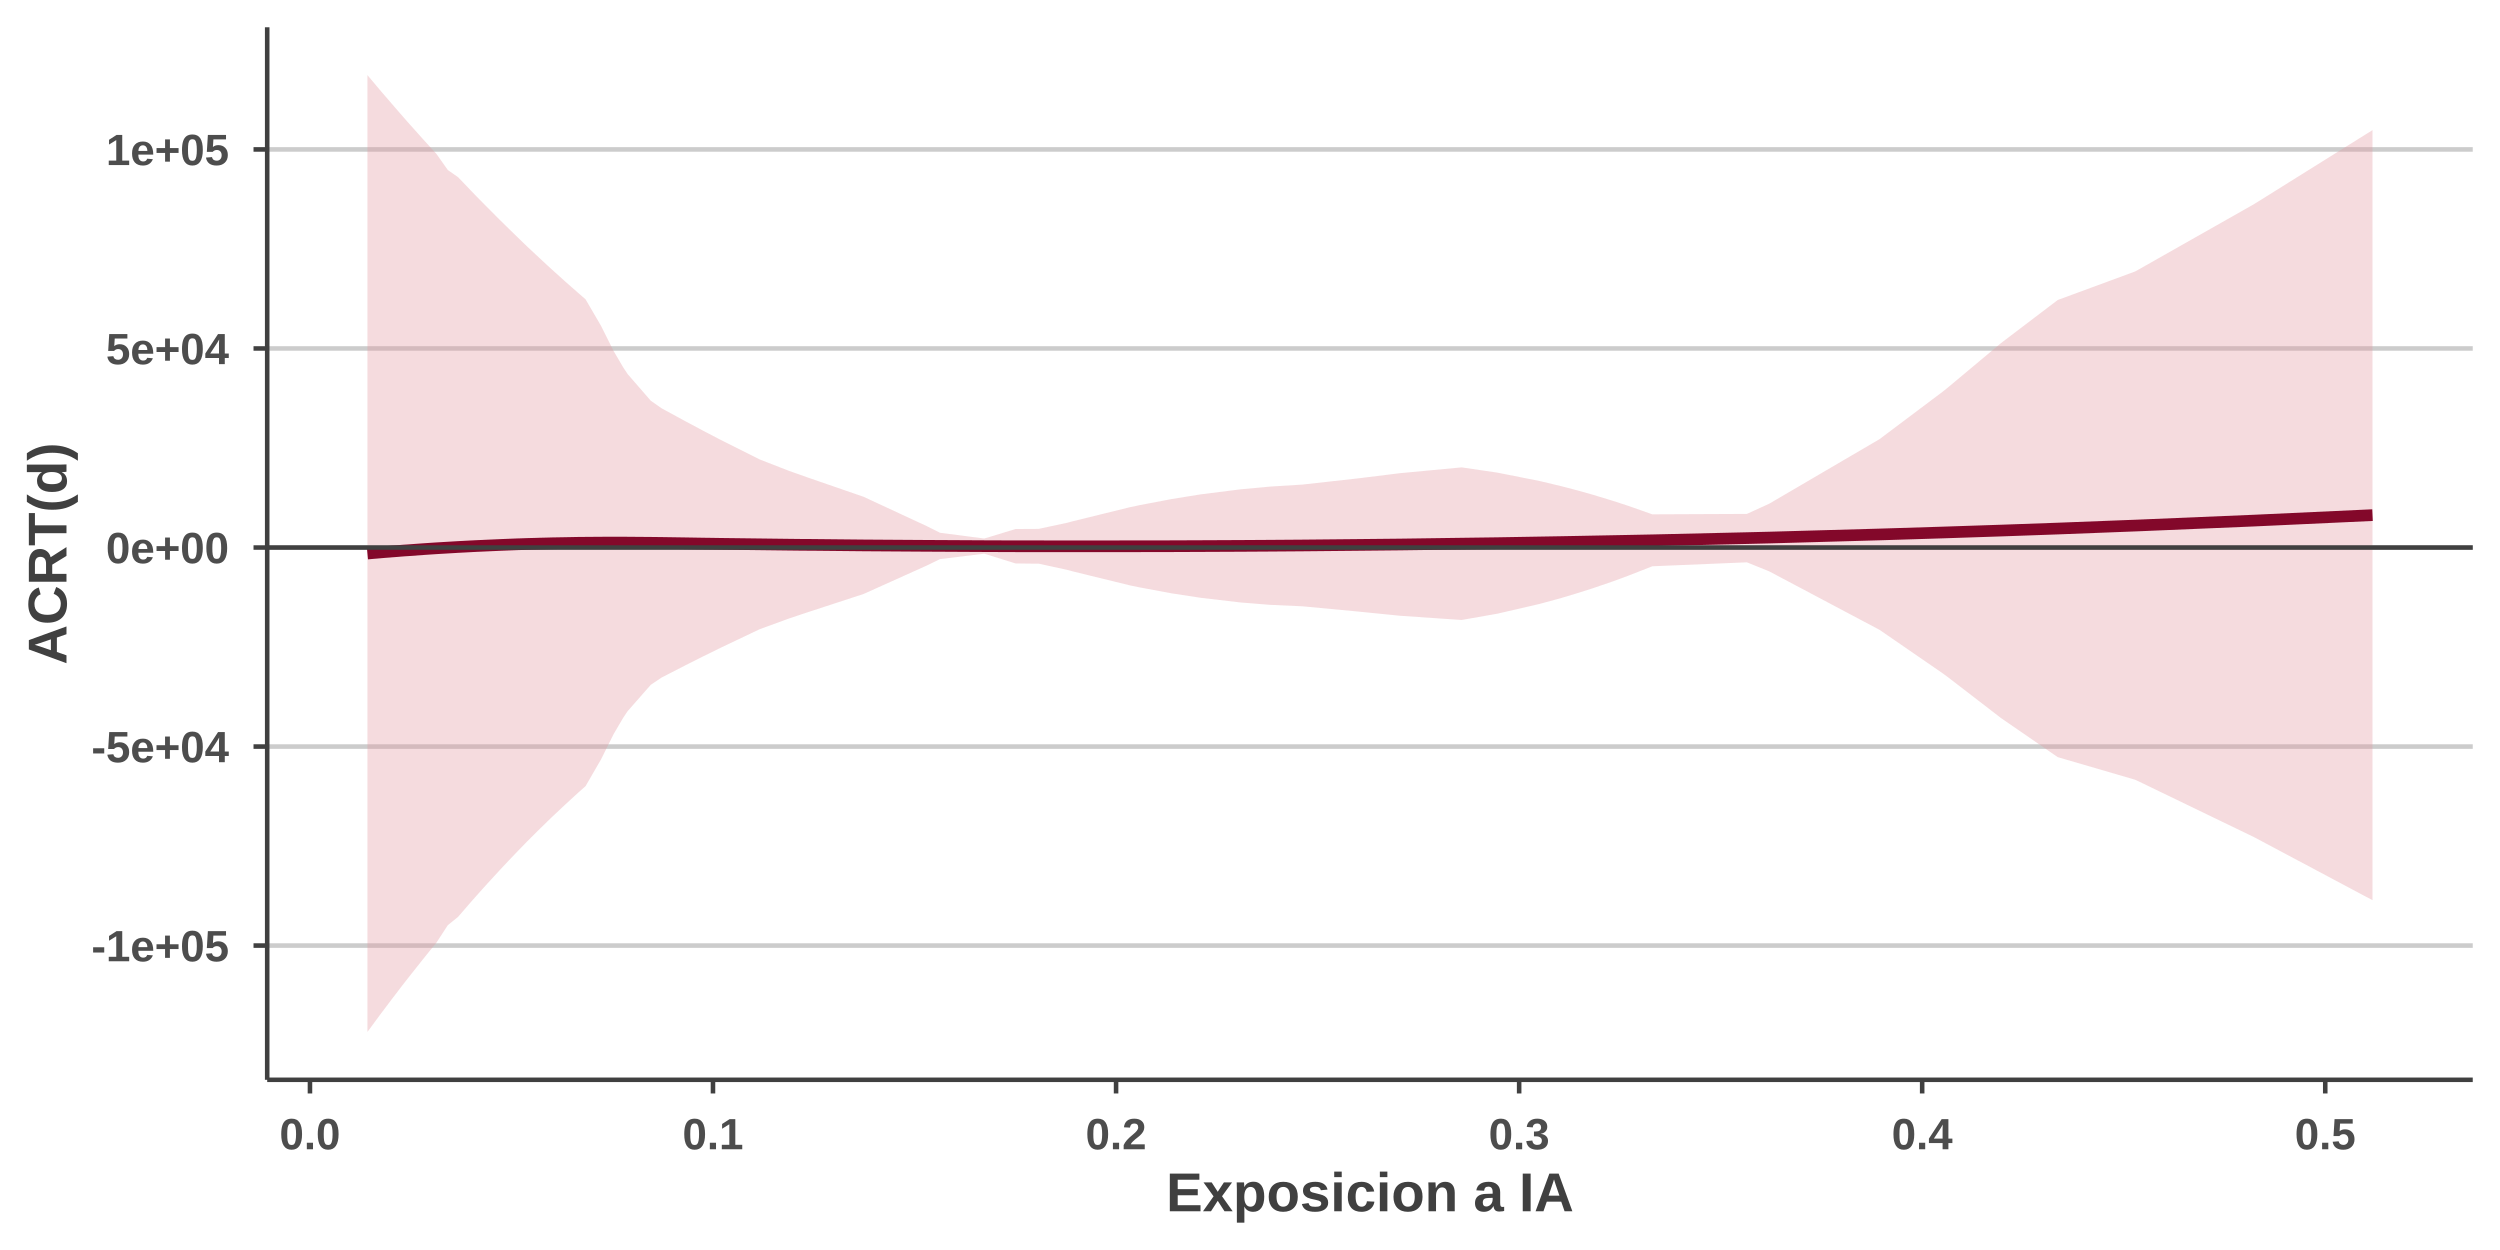
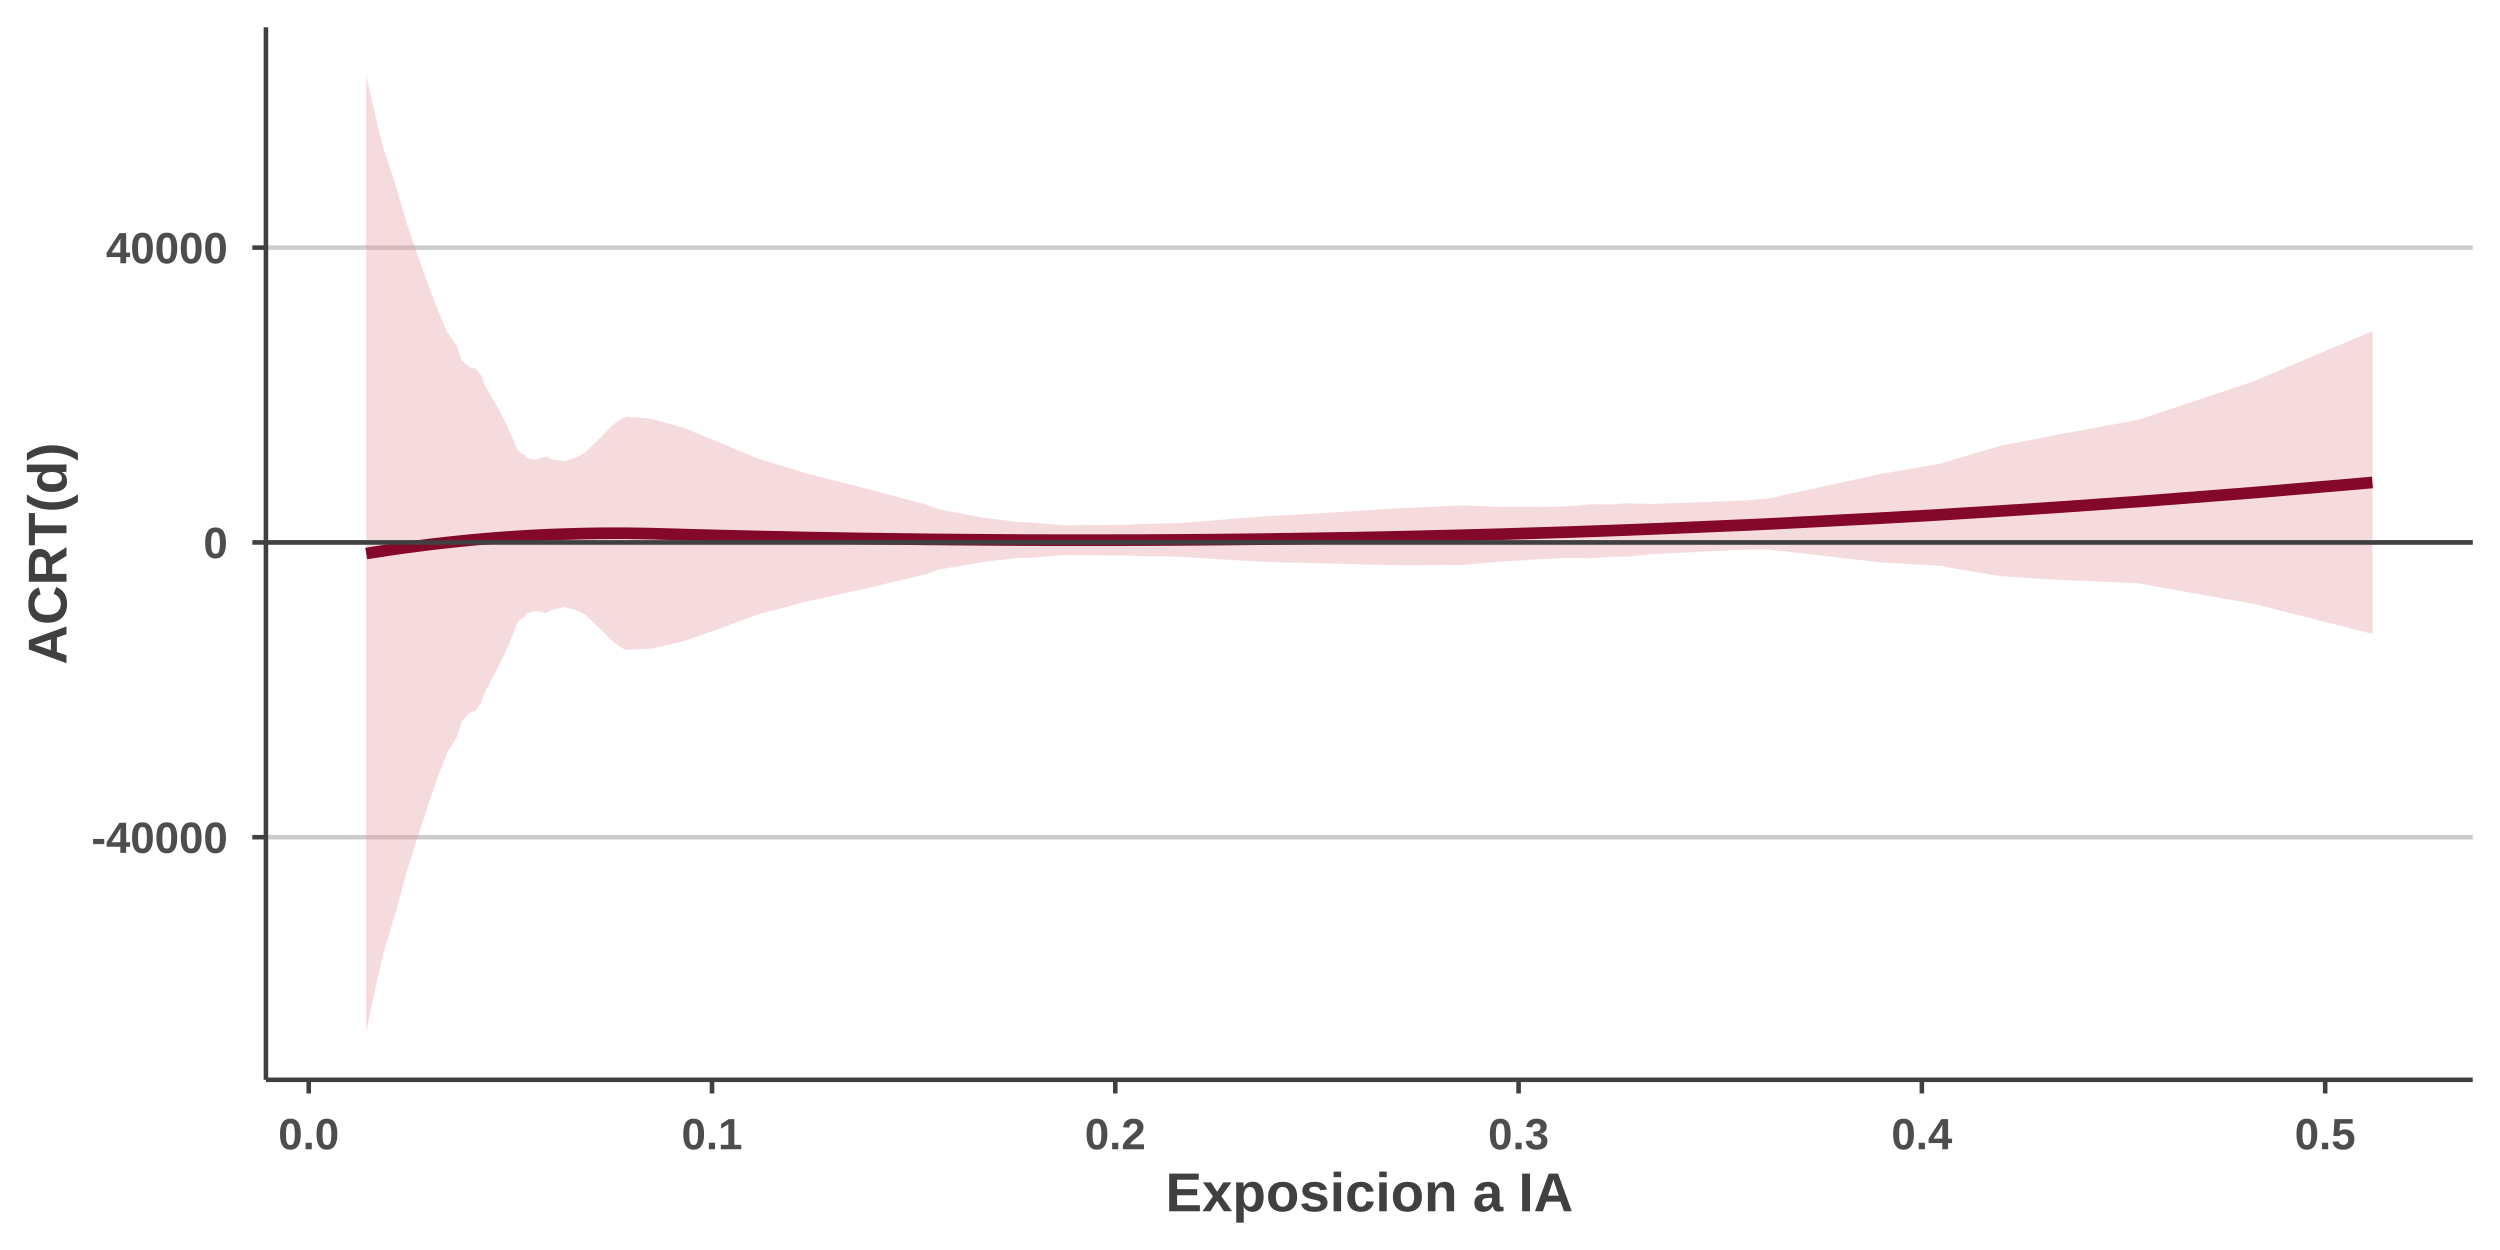
<svg xmlns="http://www.w3.org/2000/svg" width="411.02pt" height="205.51pt" viewBox="0 0 411.02 205.51">
  <g class="svglite">
    <defs>
      <style type="text/css">
    .svglite line, .svglite polyline, .svglite polygon, .svglite path, .svglite rect, .svglite circle {
      fill: none;
      stroke: #000000;
      stroke-linecap: round;
      stroke-linejoin: round;
      stroke-miterlimit: 10.00;
    }
    .svglite text {
      white-space: pre;
    }
    .svglite g.glyphgroup path {
      fill: inherit;
      stroke: none;
    }
  </style>
    </defs>
    <rect width="100%" height="100%" style="stroke: none; fill: #FFFFFF;" />
    <defs>
      <clipPath id="cpMC4wMHw0MTEuMDJ8MC4wMHwyMDUuNTE=">
        <rect x="0.00" y="0.00" width="411.02" height="205.51" />
      </clipPath>
    </defs>
    <g clip-path="url(#cpMC4wMHw0MTEuMDJ8MC4wMHwyMDUuNTE=)">
-       <rect x="0" y="0.00" width="411.02" height="205.51" style="stroke-width: 0.87; stroke: none; fill: #FFFFFF;" />
+       <rect x="0.00" y="0.00" width="411.02" height="205.51" style="stroke-width: 0.87; stroke: none; fill: #FFFFFF;" />
    </g>
    <defs>
-       <clipPath id="cpNDMuOTN8NDA2LjU0fDQuNDh8MTc3LjUz">
-         <rect x="43.93" y="4.48" width="362.62" height="173.04" />
+       <clipPath id="cpNDMuNzJ8NDA2LjU0fDQuNDh8MTc3LjUz">
+         <rect x="43.72" y="4.48" width="362.82" height="173.04" />
      </clipPath>
    </defs>
-     <g clip-path="url(#cpNDMuOTN8NDA2LjU0fDQuNDh8MTc3LjUz)">
-       <rect x="43.93" y="4.48" width="362.62" height="173.04" style="stroke-width: 0.87; stroke: none; fill: #FFFFFF;" />
-       <polyline points="43.93,155.46 406.54,155.46 " style="stroke-width: 0.75; stroke: #CCCCCC; stroke-linecap: butt;" />
-       <polyline points="43.93,122.74 406.54,122.74 " style="stroke-width: 0.75; stroke: #CCCCCC; stroke-linecap: butt;" />
-       <polyline points="43.93,90.02 406.54,90.02 " style="stroke-width: 0.75; stroke: #CCCCCC; stroke-linecap: butt;" />
-       <polyline points="43.93,57.29 406.54,57.29 " style="stroke-width: 0.75; stroke: #CCCCCC; stroke-linecap: butt;" />
-       <polyline points="43.93,24.57 406.54,24.57 " style="stroke-width: 0.75; stroke: #CCCCCC; stroke-linecap: butt;" />
-       <polygon points="60.41,12.35 61.27,13.37 61.89,14.11 62.46,14.79 63.26,15.72 64.09,16.68 64.41,17.06 64.82,17.53 65.35,18.14 65.80,18.66 66.42,19.37 67.06,20.10 69.51,22.84 70.70,24.15 71.76,25.31 73.63,27.96 75.30,29.12 76.09,29.94 77.37,31.28 78.35,32.30 79.28,33.24 79.90,33.87 82.16,36.14 83.65,37.60 85.19,39.10 85.55,39.45 86.39,40.26 86.67,40.53 88.22,41.98 88.79,42.51 90.04,43.67 90.74,44.31 93.00,46.35 95.06,48.16 96.27,49.21 98.83,53.60 100.89,57.72 102.45,60.38 103.18,61.49 106.99,65.88 108.76,67.12 112.69,69.26 115.63,70.83 116.51,71.29 118.39,72.27 124.91,75.54 129.68,77.40 131.47,78.03 132.70,78.47 133.25,78.66 141.99,81.68 152.41,86.52 154.54,87.59 161.82,88.54 166.98,86.97 167.45,86.97 167.45,86.97 169.84,86.96 170.77,86.95 175.53,85.93 176.33,85.71 185.81,83.38 187.42,83.04 192.62,82.05 197.38,81.28 203.95,80.45 208.79,80.00 214.12,79.67 223.35,78.64 230.22,77.79 240.30,76.84 246.21,77.71 253.16,79.09 256.68,79.93 259.36,80.63 261.91,81.35 265.01,82.29 267.65,83.15 271.66,84.56 287.20,84.49 290.88,82.81 309.01,72.20 319.35,64.43 320.25,63.71 328.99,56.40 338.31,49.32 351.01,44.64 351.52,44.36 370.60,33.55 390.06,21.39 390.06,148.00 370.60,137.64 351.52,128.42 351.01,128.19 338.31,124.48 328.99,118.06 320.25,111.33 319.35,110.67 309.01,103.55 290.88,93.94 287.20,92.45 271.66,93.10 267.65,94.67 265.01,95.64 261.91,96.70 259.36,97.51 256.68,98.32 253.16,99.28 246.21,100.89 240.30,101.93 230.22,101.24 223.35,100.55 214.12,99.68 208.79,99.44 203.95,99.05 197.38,98.28 192.62,97.55 187.42,96.58 185.81,96.25 176.33,93.93 175.53,93.71 170.77,92.67 169.84,92.67 167.45,92.64 167.45,92.64 166.98,92.64 161.82,91.03 154.54,91.92 152.41,92.96 141.99,97.65 133.25,100.51 132.70,100.69 131.47,101.10 129.68,101.70 124.91,103.44 118.39,106.54 116.51,107.47 115.63,107.90 112.69,109.38 108.76,111.40 106.99,112.59 103.18,116.93 102.45,118.02 100.89,120.68 98.83,124.82 96.27,129.25 95.06,130.32 93.00,132.21 90.74,134.33 90.04,135.01 88.79,136.23 88.22,136.79 86.67,138.34 86.39,138.63 85.55,139.49 85.19,139.86 83.65,141.47 82.16,143.06 79.90,145.52 79.28,146.21 78.35,147.25 77.37,148.36 76.09,149.84 75.30,150.75 73.63,152.10 71.76,154.97 70.70,156.27 69.51,157.75 67.06,160.84 66.42,161.66 65.80,162.46 65.35,163.06 64.82,163.75 64.41,164.28 64.09,164.71 63.26,165.81 62.46,166.87 61.89,167.64 61.27,168.49 60.41,169.66 " style="stroke-width: 0.00; stroke: none; stroke-linecap: butt; fill: #E397A0; fill-opacity: 0.35;" />
-       <polyline points="60.41,12.35 61.27,13.37 61.89,14.11 62.46,14.79 63.26,15.72 64.09,16.68 64.41,17.06 64.82,17.53 65.35,18.14 65.80,18.66 66.42,19.37 67.06,20.10 69.51,22.84 70.70,24.15 71.76,25.31 73.63,27.96 75.30,29.12 76.09,29.94 77.37,31.28 78.35,32.30 79.28,33.24 79.90,33.87 82.16,36.14 83.65,37.60 85.19,39.10 85.55,39.45 86.39,40.26 86.67,40.53 88.22,41.98 88.79,42.51 90.04,43.67 90.74,44.31 93.00,46.35 95.06,48.16 96.27,49.21 98.83,53.60 100.89,57.72 102.45,60.38 103.18,61.49 106.99,65.88 108.76,67.12 112.69,69.26 115.63,70.83 116.51,71.29 118.39,72.27 124.91,75.54 129.68,77.40 131.47,78.03 132.70,78.47 133.25,78.66 141.99,81.68 152.41,86.52 154.54,87.59 161.82,88.54 166.98,86.97 167.45,86.97 167.45,86.97 169.84,86.96 170.77,86.95 175.53,85.93 176.33,85.71 185.81,83.38 187.42,83.04 192.62,82.05 197.38,81.28 203.95,80.45 208.79,80.00 214.12,79.67 223.35,78.64 230.22,77.79 240.30,76.84 246.21,77.71 253.16,79.09 256.68,79.93 259.36,80.63 261.91,81.35 265.01,82.29 267.65,83.15 271.66,84.56 287.20,84.49 290.88,82.81 309.01,72.20 319.35,64.43 320.25,63.71 328.99,56.40 338.31,49.32 351.01,44.64 351.52,44.36 370.60,33.55 390.06,21.39 " style="stroke-width: 0.00; stroke: none; stroke-linecap: butt;" />
-       <polyline points="390.06,148.00 370.60,137.64 351.52,128.42 351.01,128.19 338.31,124.48 328.99,118.06 320.25,111.33 319.35,110.67 309.01,103.55 290.88,93.94 287.20,92.45 271.66,93.10 267.65,94.67 265.01,95.64 261.91,96.70 259.36,97.51 256.68,98.32 253.16,99.28 246.21,100.89 240.30,101.93 230.22,101.24 223.35,100.55 214.12,99.68 208.79,99.44 203.95,99.05 197.38,98.28 192.62,97.55 187.42,96.58 185.81,96.25 176.33,93.93 175.53,93.71 170.77,92.67 169.84,92.67 167.45,92.64 167.45,92.64 166.98,92.64 161.82,91.03 154.54,91.92 152.41,92.96 141.99,97.65 133.25,100.51 132.70,100.69 131.47,101.10 129.68,101.70 124.91,103.44 118.39,106.54 116.51,107.47 115.63,107.90 112.69,109.38 108.76,111.40 106.99,112.59 103.18,116.93 102.45,118.02 100.89,120.68 98.83,124.82 96.27,129.25 95.06,130.32 93.00,132.21 90.74,134.33 90.04,135.01 88.79,136.23 88.22,136.79 86.67,138.34 86.39,138.63 85.55,139.49 85.19,139.86 83.65,141.47 82.16,143.06 79.90,145.52 79.28,146.21 78.35,147.25 77.37,148.36 76.09,149.84 75.30,150.75 73.63,152.10 71.76,154.97 70.70,156.27 69.51,157.75 67.06,160.84 66.42,161.66 65.80,162.46 65.35,163.06 64.82,163.75 64.41,164.28 64.09,164.71 63.26,165.81 62.46,166.87 61.89,167.64 61.27,168.49 60.41,169.66 " style="stroke-width: 0.00; stroke: none; stroke-linecap: butt;" />
-       <polyline points="60.41,91.01 61.27,90.93 61.89,90.88 62.46,90.83 63.26,90.76 64.09,90.70 64.41,90.67 64.82,90.64 65.35,90.60 65.80,90.56 66.42,90.51 67.06,90.47 69.51,90.29 70.70,90.21 71.76,90.14 73.63,90.03 75.30,89.93 76.09,89.89 77.37,89.82 78.35,89.77 79.28,89.73 79.90,89.70 82.16,89.60 83.65,89.54 85.19,89.48 85.55,89.47 86.39,89.44 86.67,89.43 88.22,89.39 88.79,89.37 90.04,89.34 90.74,89.32 93.00,89.28 95.06,89.24 96.27,89.23 98.83,89.21 100.89,89.20 102.45,89.20 103.18,89.21 106.99,89.24 108.76,89.26 112.69,89.32 115.63,89.37 116.51,89.38 118.39,89.41 124.91,89.49 129.68,89.55 131.47,89.57 132.70,89.58 133.25,89.58 141.99,89.67 152.41,89.74 154.54,89.75 161.82,89.79 166.98,89.81 167.45,89.81 167.45,89.81 169.84,89.81 170.77,89.81 175.53,89.82 176.33,89.82 185.81,89.81 187.42,89.81 192.62,89.80 197.38,89.78 203.95,89.75 208.79,89.72 214.12,89.68 223.35,89.59 230.22,89.52 240.30,89.38 246.21,89.30 253.16,89.18 256.68,89.12 259.36,89.07 261.91,89.02 265.01,88.96 267.65,88.91 271.66,88.83 287.20,88.47 290.88,88.38 309.01,87.87 319.35,87.55 320.25,87.52 328.99,87.23 338.31,86.90 351.01,86.41 351.52,86.39 370.60,85.59 390.06,84.69 " style="stroke-width: 1.92; stroke: #83082A; stroke-linecap: butt;" />
-       <line x1="43.93" y1="90.02" x2="406.54" y2="90.02" style="stroke-width: 0.75; stroke: #404040; stroke-linecap: butt;" />
+     <g clip-path="url(#cpNDMuNzJ8NDA2LjU0fDQuNDh8MTc3LjUz)">
+       <rect x="43.72" y="4.48" width="362.82" height="173.04" style="stroke-width: 0.87; stroke: none; fill: #FFFFFF;" />
+       <polyline points="43.72,137.64 406.54,137.64 " style="stroke-width: 0.75; stroke: #CCCCCC; stroke-linecap: butt;" />
+       <polyline points="43.72,89.18 406.54,89.18 " style="stroke-width: 0.75; stroke: #CCCCCC; stroke-linecap: butt;" />
+       <polyline points="43.72,40.71 406.54,40.71 " style="stroke-width: 0.75; stroke: #CCCCCC; stroke-linecap: butt;" />
+       <polygon points="60.21,12.35 61.07,16.19 61.70,18.95 62.27,21.44 63.07,24.46 63.89,27.02 64.22,28.00 64.63,29.24 65.16,30.82 65.61,32.40 66.23,34.54 66.87,36.73 69.32,43.81 70.51,47.10 71.57,49.93 73.44,54.48 75.12,56.88 75.90,59.24 77.18,60.39 78.17,60.59 79.10,61.75 79.72,63.37 81.98,67.30 83.46,70.15 85.01,73.84 85.37,74.33 86.22,74.80 86.50,75.31 88.04,75.60 88.61,75.41 89.87,75.02 90.56,75.48 92.82,75.82 94.88,75.10 96.09,74.51 98.66,71.97 100.72,69.88 102.28,68.77 103.01,68.50 106.82,68.80 108.60,69.27 112.52,70.39 115.47,71.61 116.35,71.95 118.23,72.72 124.75,75.46 129.53,76.88 131.32,77.46 132.55,77.82 133.10,77.97 141.84,80.19 152.27,82.95 154.40,83.75 161.68,85.11 166.85,85.76 167.32,85.82 167.32,85.82 169.71,85.91 170.63,86.00 175.40,86.42 176.20,86.35 185.69,86.27 187.30,86.13 192.50,86.07 197.26,85.74 203.84,85.19 208.68,84.83 214.02,84.56 223.25,83.99 230.12,83.56 240.21,83.10 246.12,83.31 253.08,83.33 256.59,83.28 259.28,83.11 261.83,82.89 264.93,82.93 267.57,82.74 271.58,82.85 287.13,82.27 290.81,81.94 308.96,77.96 319.30,76.17 320.20,75.83 328.94,73.28 338.27,71.47 350.98,69.13 351.49,69.04 370.58,62.67 390.05,54.43 390.05,104.22 370.58,99.30 351.49,95.90 350.98,95.87 338.27,95.32 328.94,94.74 320.20,93.28 319.30,93.05 308.96,92.44 290.81,90.34 287.13,90.34 271.58,91.10 267.57,91.52 264.93,91.53 261.83,91.79 259.28,91.75 256.59,91.76 253.08,91.94 246.12,92.38 240.21,92.90 230.12,92.93 223.25,92.78 214.02,92.53 208.68,92.41 203.84,92.16 197.26,91.73 192.50,91.47 187.30,91.46 185.69,91.33 176.20,91.27 175.40,91.20 170.63,91.60 169.71,91.68 167.32,91.75 167.32,91.75 166.85,91.80 161.68,92.39 154.40,93.63 152.27,94.39 141.84,96.87 133.10,98.78 132.55,98.91 131.32,99.22 129.53,99.73 124.75,100.94 118.23,103.36 116.35,104.03 115.47,104.33 112.52,105.39 108.60,106.28 106.82,106.66 103.01,106.85 102.28,106.57 100.72,105.45 98.66,103.39 96.09,100.93 94.88,100.39 92.82,99.80 90.56,100.30 89.87,100.82 88.61,100.55 88.04,100.42 86.50,100.88 86.22,101.42 85.37,101.99 85.01,102.53 83.46,106.43 81.98,109.50 79.72,113.79 79.10,115.52 78.17,116.85 77.18,117.23 75.90,118.63 75.12,121.15 73.44,123.91 71.57,128.89 70.51,131.97 69.32,135.56 66.87,143.28 66.23,145.66 65.61,147.97 65.16,149.68 64.63,151.41 64.22,152.76 63.89,153.84 63.07,156.65 62.27,159.92 61.70,162.59 61.07,165.54 60.21,169.66 " style="stroke-width: 0.00; stroke: none; stroke-linecap: butt; fill: #E397A0; fill-opacity: 0.35;" />
+       <polyline points="60.21,12.35 61.07,16.19 61.70,18.95 62.27,21.44 63.07,24.46 63.89,27.02 64.22,28.00 64.63,29.24 65.16,30.82 65.61,32.40 66.23,34.54 66.87,36.73 69.32,43.81 70.51,47.10 71.57,49.93 73.44,54.48 75.12,56.88 75.90,59.24 77.18,60.39 78.17,60.59 79.10,61.75 79.72,63.37 81.98,67.30 83.46,70.15 85.01,73.84 85.37,74.33 86.22,74.80 86.50,75.31 88.04,75.60 88.61,75.41 89.87,75.02 90.56,75.48 92.82,75.82 94.88,75.10 96.09,74.51 98.66,71.97 100.72,69.88 102.28,68.77 103.01,68.50 106.82,68.80 108.60,69.27 112.52,70.39 115.47,71.61 116.35,71.95 118.23,72.72 124.75,75.46 129.53,76.88 131.32,77.46 132.55,77.82 133.10,77.97 141.84,80.19 152.27,82.95 154.40,83.75 161.68,85.11 166.85,85.76 167.32,85.82 167.32,85.82 169.71,85.91 170.63,86.00 175.40,86.42 176.20,86.35 185.69,86.27 187.30,86.13 192.50,86.07 197.26,85.74 203.84,85.19 208.68,84.83 214.02,84.56 223.25,83.99 230.12,83.56 240.21,83.10 246.12,83.31 253.08,83.33 256.59,83.28 259.28,83.11 261.83,82.89 264.93,82.93 267.57,82.74 271.58,82.85 287.13,82.27 290.81,81.94 308.96,77.96 319.30,76.17 320.20,75.83 328.94,73.28 338.27,71.47 350.98,69.13 351.49,69.04 370.58,62.67 390.05,54.43 " style="stroke-width: 0.00; stroke: none; stroke-linecap: butt;" />
+       <polyline points="390.05,104.22 370.58,99.30 351.49,95.90 350.98,95.87 338.27,95.32 328.94,94.74 320.20,93.28 319.30,93.05 308.96,92.44 290.81,90.34 287.13,90.34 271.58,91.10 267.57,91.52 264.93,91.53 261.83,91.79 259.28,91.75 256.59,91.76 253.08,91.94 246.12,92.38 240.21,92.90 230.12,92.93 223.25,92.78 214.02,92.53 208.68,92.41 203.84,92.16 197.26,91.73 192.50,91.47 187.30,91.46 185.69,91.33 176.20,91.27 175.40,91.20 170.63,91.60 169.71,91.68 167.32,91.75 167.32,91.75 166.85,91.80 161.68,92.39 154.40,93.63 152.27,94.39 141.84,96.87 133.10,98.78 132.55,98.91 131.32,99.22 129.53,99.73 124.75,100.94 118.23,103.36 116.35,104.03 115.47,104.33 112.52,105.39 108.60,106.28 106.82,106.66 103.01,106.85 102.28,106.57 100.72,105.45 98.66,103.39 96.09,100.93 94.88,100.39 92.82,99.80 90.56,100.30 89.87,100.82 88.61,100.55 88.04,100.42 86.50,100.88 86.22,101.42 85.37,101.99 85.01,102.53 83.46,106.43 81.98,109.50 79.72,113.79 79.10,115.52 78.17,116.85 77.18,117.23 75.90,118.63 75.12,121.15 73.44,123.91 71.57,128.89 70.51,131.97 69.32,135.56 66.87,143.28 66.23,145.66 65.61,147.97 65.16,149.68 64.63,151.41 64.22,152.76 63.89,153.84 63.07,156.65 62.27,159.92 61.70,162.59 61.07,165.54 60.21,169.66 " style="stroke-width: 0.00; stroke: none; stroke-linecap: butt;" />
+       <polyline points="60.21,91.01 61.07,90.87 61.70,90.77 62.27,90.68 63.07,90.56 63.89,90.43 64.22,90.38 64.63,90.32 65.16,90.25 65.61,90.18 66.23,90.10 66.87,90.01 69.32,89.69 70.51,89.54 71.57,89.41 73.44,89.20 75.12,89.02 75.90,88.94 77.18,88.81 78.17,88.72 79.10,88.64 79.72,88.58 81.98,88.40 83.46,88.29 85.01,88.19 85.37,88.16 86.22,88.11 86.50,88.09 88.04,88.01 88.61,87.98 89.87,87.92 90.56,87.89 92.82,87.81 94.88,87.75 96.09,87.72 98.66,87.68 100.72,87.67 102.28,87.67 103.01,87.67 106.82,87.73 108.60,87.78 112.52,87.89 115.47,87.97 116.35,87.99 118.23,88.04 124.75,88.20 129.53,88.30 131.32,88.34 132.55,88.37 133.10,88.38 141.84,88.53 152.27,88.67 154.40,88.69 161.68,88.75 166.85,88.78 167.32,88.79 167.32,88.79 169.71,88.80 170.63,88.80 175.40,88.81 176.20,88.81 185.69,88.80 187.30,88.80 192.50,88.77 197.26,88.74 203.84,88.68 208.68,88.62 214.02,88.54 223.25,88.39 230.12,88.25 240.21,88.00 246.12,87.84 253.08,87.63 256.59,87.52 259.28,87.43 261.83,87.34 264.93,87.23 267.57,87.13 271.58,86.97 287.13,86.31 290.81,86.14 308.96,85.20 319.30,84.61 320.20,84.55 328.94,84.01 338.27,83.40 350.98,82.50 351.49,82.47 370.58,80.99 390.05,79.32 " style="stroke-width: 1.92; stroke: #83082A; stroke-linecap: butt;" />
+       <line x1="43.72" y1="89.18" x2="406.54" y2="89.18" style="stroke-width: 0.75; stroke: #404040; stroke-linecap: butt;" />
    </g>
    <g clip-path="url(#cpMC4wMHw0MTEuMDJ8MC4wMHwyMDUuNTE=)">
-       <polyline points="43.93,177.53 43.93,4.48 " style="stroke-width: 0.75; stroke: #404040; stroke-linecap: butt;" />
-       <text x="37.65" y="158.04" text-anchor="end" style="font-size: 7.20px; font-weight: bold;fill: #4D4D4D; font-family: &quot;Arial&quot;;" textLength="22.59px" lengthAdjust="spacingAndGlyphs">-1e+05</text>
-       <text x="37.65" y="125.31" text-anchor="end" style="font-size: 7.20px; font-weight: bold;fill: #4D4D4D; font-family: &quot;Arial&quot;;" textLength="22.59px" lengthAdjust="spacingAndGlyphs">-5e+04</text>
-       <text x="37.65" y="92.59" text-anchor="end" style="font-size: 7.20px; font-weight: bold;fill: #4D4D4D; font-family: &quot;Arial&quot;;" textLength="20.20px" lengthAdjust="spacingAndGlyphs">0e+00</text>
-       <text x="37.65" y="59.87" text-anchor="end" style="font-size: 7.20px; font-weight: bold;fill: #4D4D4D; font-family: &quot;Arial&quot;;" textLength="20.20px" lengthAdjust="spacingAndGlyphs">5e+04</text>
-       <text x="37.65" y="27.14" text-anchor="end" style="font-size: 7.20px; font-weight: bold;fill: #4D4D4D; font-family: &quot;Arial&quot;;" textLength="20.20px" lengthAdjust="spacingAndGlyphs">1e+05</text>
-       <polyline points="41.68,155.46 43.93,155.46 " style="stroke-width: 0.75; stroke: #404040; stroke-linecap: butt;" />
-       <polyline points="41.68,122.74 43.93,122.74 " style="stroke-width: 0.75; stroke: #404040; stroke-linecap: butt;" />
-       <polyline points="41.68,90.02 43.93,90.02 " style="stroke-width: 0.75; stroke: #404040; stroke-linecap: butt;" />
-       <polyline points="41.68,57.29 43.93,57.29 " style="stroke-width: 0.75; stroke: #404040; stroke-linecap: butt;" />
-       <polyline points="41.68,24.57 43.93,24.57 " style="stroke-width: 0.75; stroke: #404040; stroke-linecap: butt;" />
-       <polyline points="43.93,177.53 406.54,177.53 " style="stroke-width: 0.75; stroke: #404040; stroke-linecap: butt;" />
-       <polyline points="50.96,179.77 50.96,177.53 " style="stroke-width: 0.75; stroke: #404040; stroke-linecap: butt;" />
-       <polyline points="117.22,179.77 117.22,177.53 " style="stroke-width: 0.75; stroke: #404040; stroke-linecap: butt;" />
-       <polyline points="183.49,179.77 183.49,177.53 " style="stroke-width: 0.75; stroke: #404040; stroke-linecap: butt;" />
-       <polyline points="249.76,179.77 249.76,177.53 " style="stroke-width: 0.75; stroke: #404040; stroke-linecap: butt;" />
-       <polyline points="316.02,179.77 316.02,177.53 " style="stroke-width: 0.75; stroke: #404040; stroke-linecap: butt;" />
-       <polyline points="382.29,179.77 382.29,177.53 " style="stroke-width: 0.75; stroke: #404040; stroke-linecap: butt;" />
-       <text x="50.96" y="188.95" text-anchor="middle" style="font-size: 7.20px; font-weight: bold;fill: #4D4D4D; font-family: &quot;Arial&quot;;" textLength="10.00px" lengthAdjust="spacingAndGlyphs">0.0</text>
-       <text x="117.22" y="188.95" text-anchor="middle" style="font-size: 7.20px; font-weight: bold;fill: #4D4D4D; font-family: &quot;Arial&quot;;" textLength="10.00px" lengthAdjust="spacingAndGlyphs">0.1</text>
-       <text x="183.49" y="188.95" text-anchor="middle" style="font-size: 7.20px; font-weight: bold;fill: #4D4D4D; font-family: &quot;Arial&quot;;" textLength="10.00px" lengthAdjust="spacingAndGlyphs">0.2</text>
-       <text x="249.76" y="188.95" text-anchor="middle" style="font-size: 7.20px; font-weight: bold;fill: #4D4D4D; font-family: &quot;Arial&quot;;" textLength="10.00px" lengthAdjust="spacingAndGlyphs">0.3</text>
-       <text x="316.02" y="188.95" text-anchor="middle" style="font-size: 7.20px; font-weight: bold;fill: #4D4D4D; font-family: &quot;Arial&quot;;" textLength="10.00px" lengthAdjust="spacingAndGlyphs">0.4</text>
-       <text x="382.29" y="188.95" text-anchor="middle" style="font-size: 7.20px; font-weight: bold;fill: #4D4D4D; font-family: &quot;Arial&quot;;" textLength="10.00px" lengthAdjust="spacingAndGlyphs">0.5</text>
-       <text x="225.23" y="199.14" text-anchor="middle" style="font-size: 9.00px; font-weight: bold;fill: #404040; font-family: &quot;Arial&quot;;" textLength="67.00px" lengthAdjust="spacingAndGlyphs">Exposicion a IA</text>
+       <polyline points="43.72,177.53 43.72,4.48 " style="stroke-width: 0.75; stroke: #404040; stroke-linecap: butt;" />
+       <text x="37.45" y="140.22" text-anchor="end" style="font-size: 7.20px; font-weight: bold;fill: #4D4D4D; font-family: &quot;Arial&quot;;" textLength="22.39px" lengthAdjust="spacingAndGlyphs">-40000</text>
+       <text x="37.45" y="91.75" text-anchor="end" style="font-size: 7.20px; font-weight: bold;fill: #4D4D4D; font-family: &quot;Arial&quot;;" textLength="4.00px" lengthAdjust="spacingAndGlyphs">0</text>
+       <text x="37.45" y="43.28" text-anchor="end" style="font-size: 7.20px; font-weight: bold;fill: #4D4D4D; font-family: &quot;Arial&quot;;" textLength="20.00px" lengthAdjust="spacingAndGlyphs">40000</text>
+       <polyline points="41.48,137.64 43.72,137.64 " style="stroke-width: 0.75; stroke: #404040; stroke-linecap: butt;" />
+       <polyline points="41.48,89.18 43.72,89.18 " style="stroke-width: 0.75; stroke: #404040; stroke-linecap: butt;" />
+       <polyline points="41.48,40.71 43.72,40.71 " style="stroke-width: 0.75; stroke: #404040; stroke-linecap: butt;" />
+       <polyline points="43.72,177.53 406.54,177.53 " style="stroke-width: 0.75; stroke: #404040; stroke-linecap: butt;" />
+       <polyline points="50.76,179.77 50.76,177.53 " style="stroke-width: 0.75; stroke: #404040; stroke-linecap: butt;" />
+       <polyline points="117.06,179.77 117.06,177.53 " style="stroke-width: 0.75; stroke: #404040; stroke-linecap: butt;" />
+       <polyline points="183.36,179.77 183.36,177.53 " style="stroke-width: 0.75; stroke: #404040; stroke-linecap: butt;" />
+       <polyline points="249.67,179.77 249.67,177.53 " style="stroke-width: 0.75; stroke: #404040; stroke-linecap: butt;" />
+       <polyline points="315.97,179.77 315.97,177.53 " style="stroke-width: 0.75; stroke: #404040; stroke-linecap: butt;" />
+       <polyline points="382.28,179.77 382.28,177.53 " style="stroke-width: 0.75; stroke: #404040; stroke-linecap: butt;" />
+       <text x="50.76" y="188.95" text-anchor="middle" style="font-size: 7.20px; font-weight: bold;fill: #4D4D4D; font-family: &quot;Arial&quot;;" textLength="10.00px" lengthAdjust="spacingAndGlyphs">0.0</text>
+       <text x="117.06" y="188.95" text-anchor="middle" style="font-size: 7.20px; font-weight: bold;fill: #4D4D4D; font-family: &quot;Arial&quot;;" textLength="10.00px" lengthAdjust="spacingAndGlyphs">0.1</text>
+       <text x="183.36" y="188.95" text-anchor="middle" style="font-size: 7.20px; font-weight: bold;fill: #4D4D4D; font-family: &quot;Arial&quot;;" textLength="10.00px" lengthAdjust="spacingAndGlyphs">0.2</text>
+       <text x="249.67" y="188.95" text-anchor="middle" style="font-size: 7.20px; font-weight: bold;fill: #4D4D4D; font-family: &quot;Arial&quot;;" textLength="10.00px" lengthAdjust="spacingAndGlyphs">0.3</text>
+       <text x="315.97" y="188.95" text-anchor="middle" style="font-size: 7.20px; font-weight: bold;fill: #4D4D4D; font-family: &quot;Arial&quot;;" textLength="10.00px" lengthAdjust="spacingAndGlyphs">0.4</text>
+       <text x="382.28" y="188.95" text-anchor="middle" style="font-size: 7.20px; font-weight: bold;fill: #4D4D4D; font-family: &quot;Arial&quot;;" textLength="10.00px" lengthAdjust="spacingAndGlyphs">0.5</text>
+       <text x="225.13" y="199.14" text-anchor="middle" style="font-size: 9.00px; font-weight: bold;fill: #404040; font-family: &quot;Arial&quot;;" textLength="67.00px" lengthAdjust="spacingAndGlyphs">Exposicion a IA</text>
      <text transform="translate(10.93,91.01) rotate(-90)" text-anchor="middle" style="font-size: 9.00px; font-weight: bold;fill: #404040; font-family: &quot;Arial&quot;;" textLength="36.50px" lengthAdjust="spacingAndGlyphs">ACRT(d)</text>
    </g>
  </g>
</svg>
